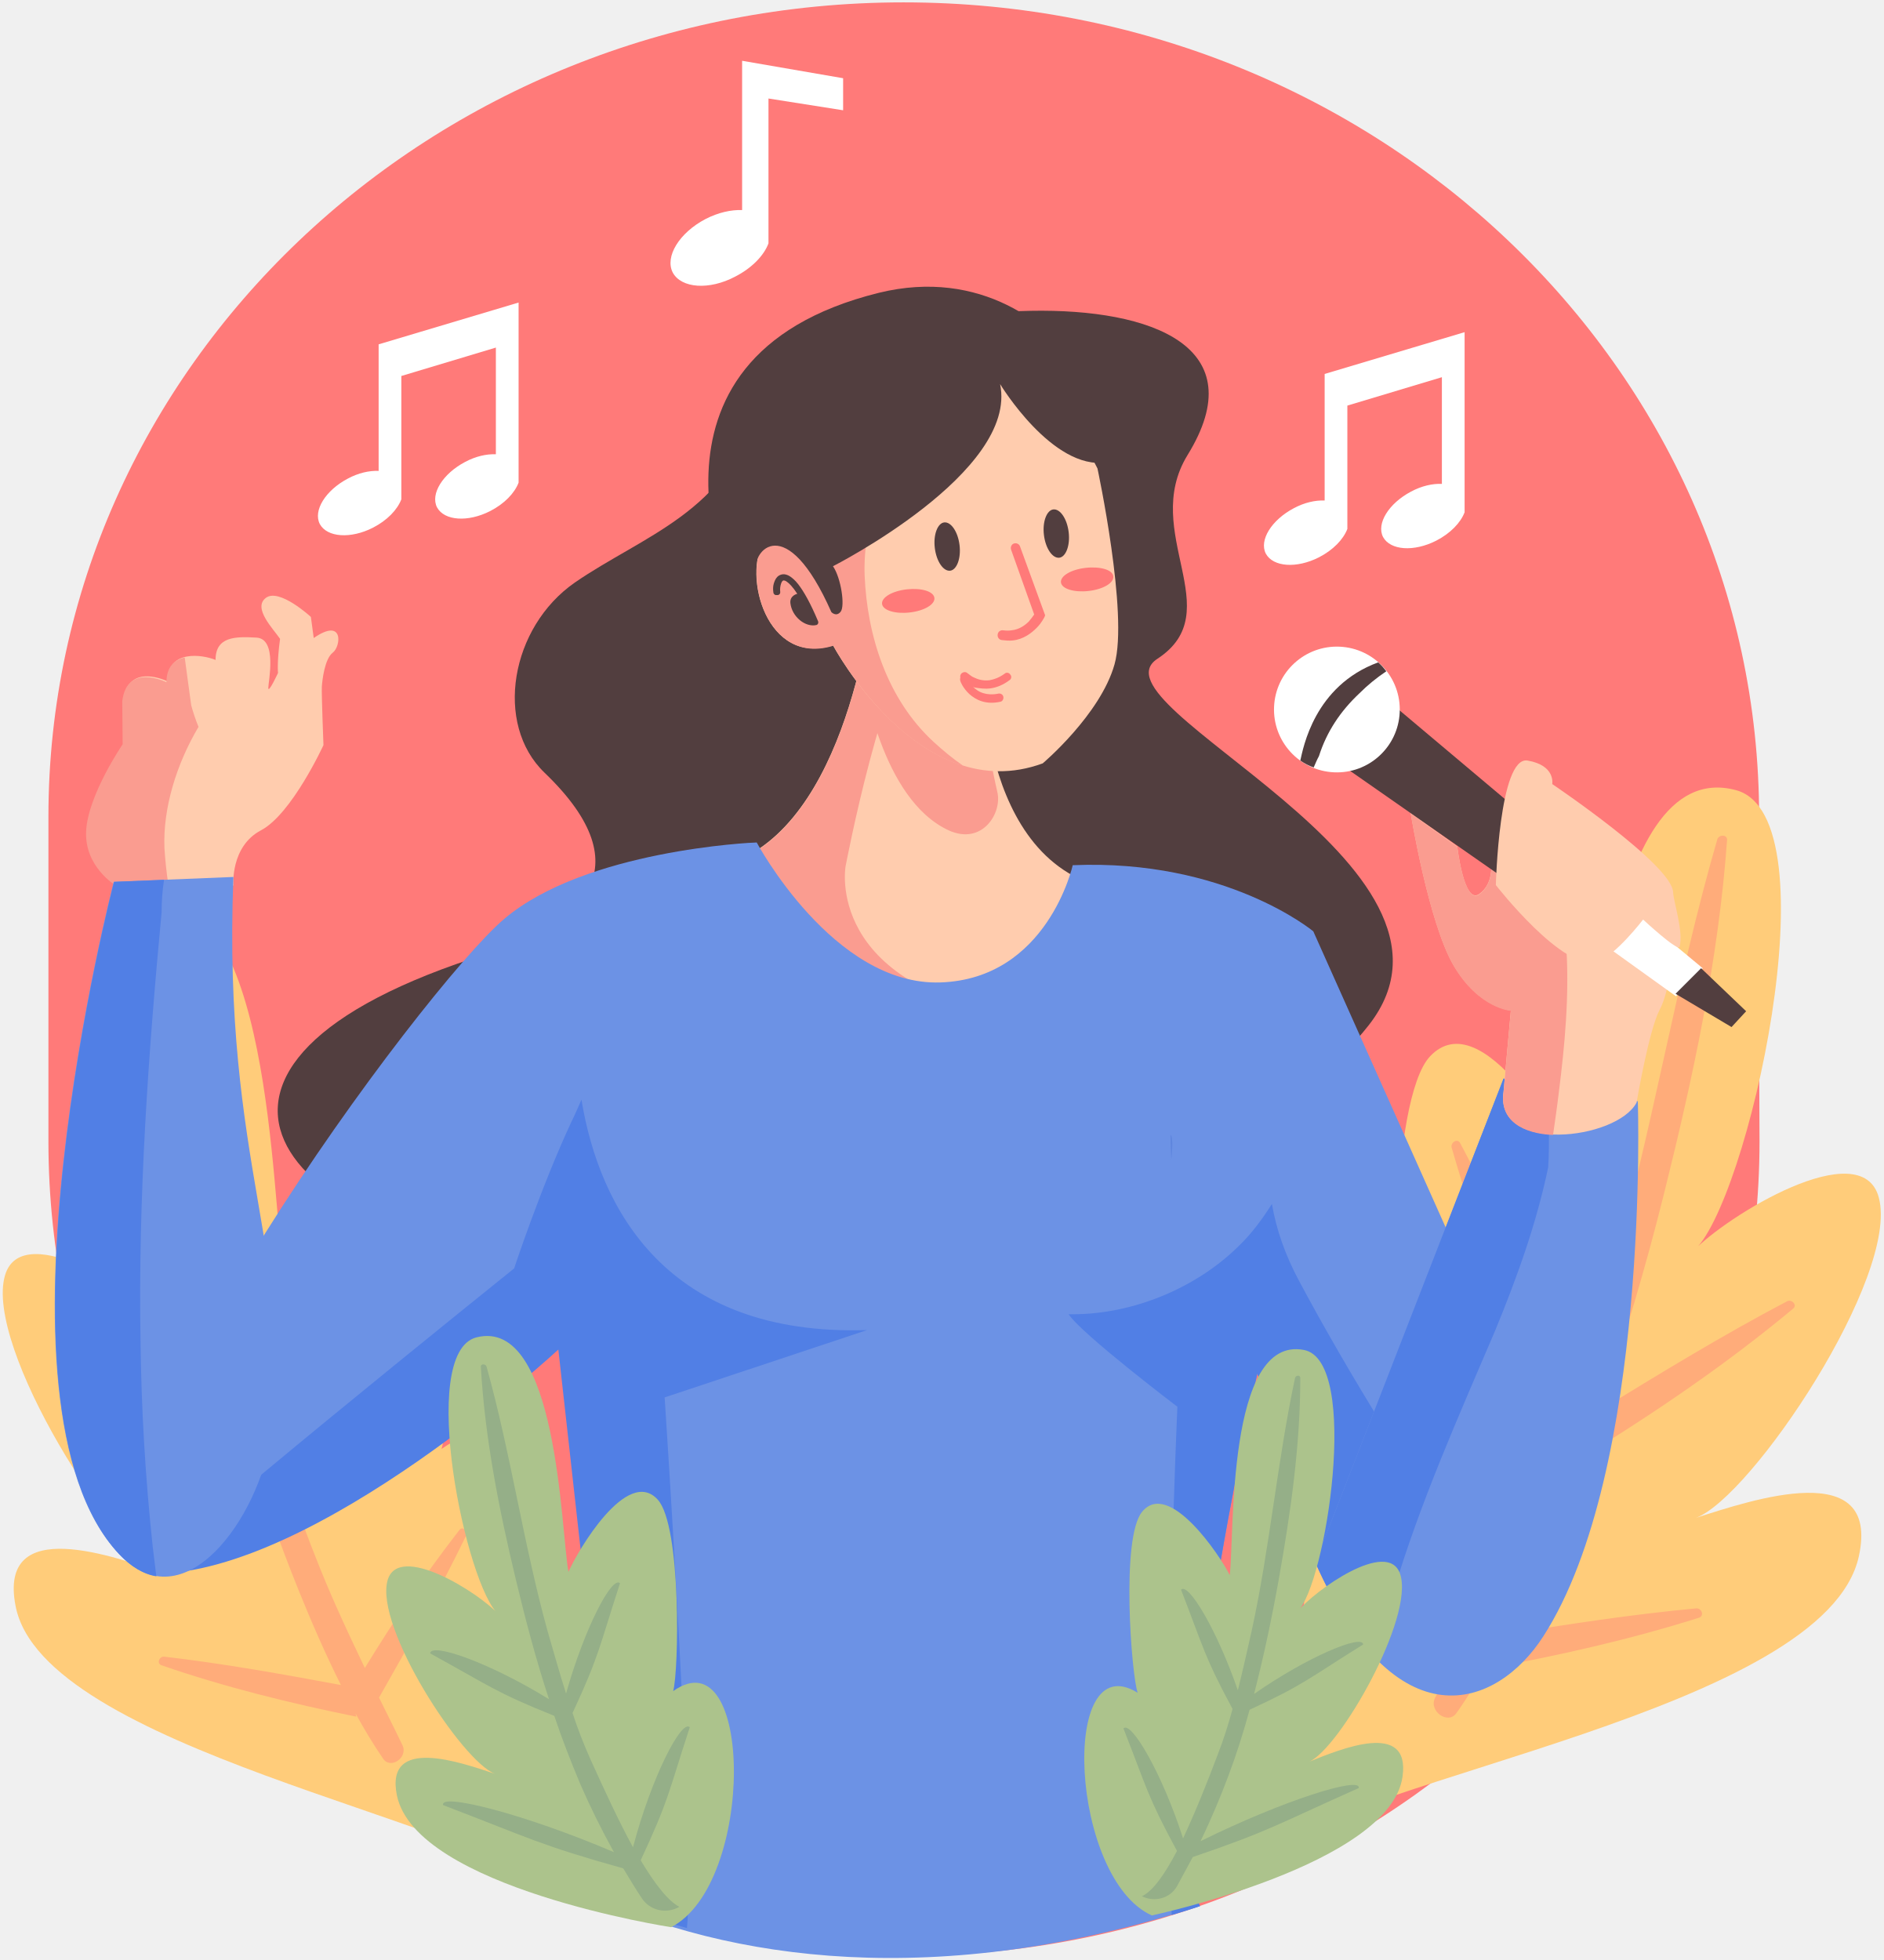
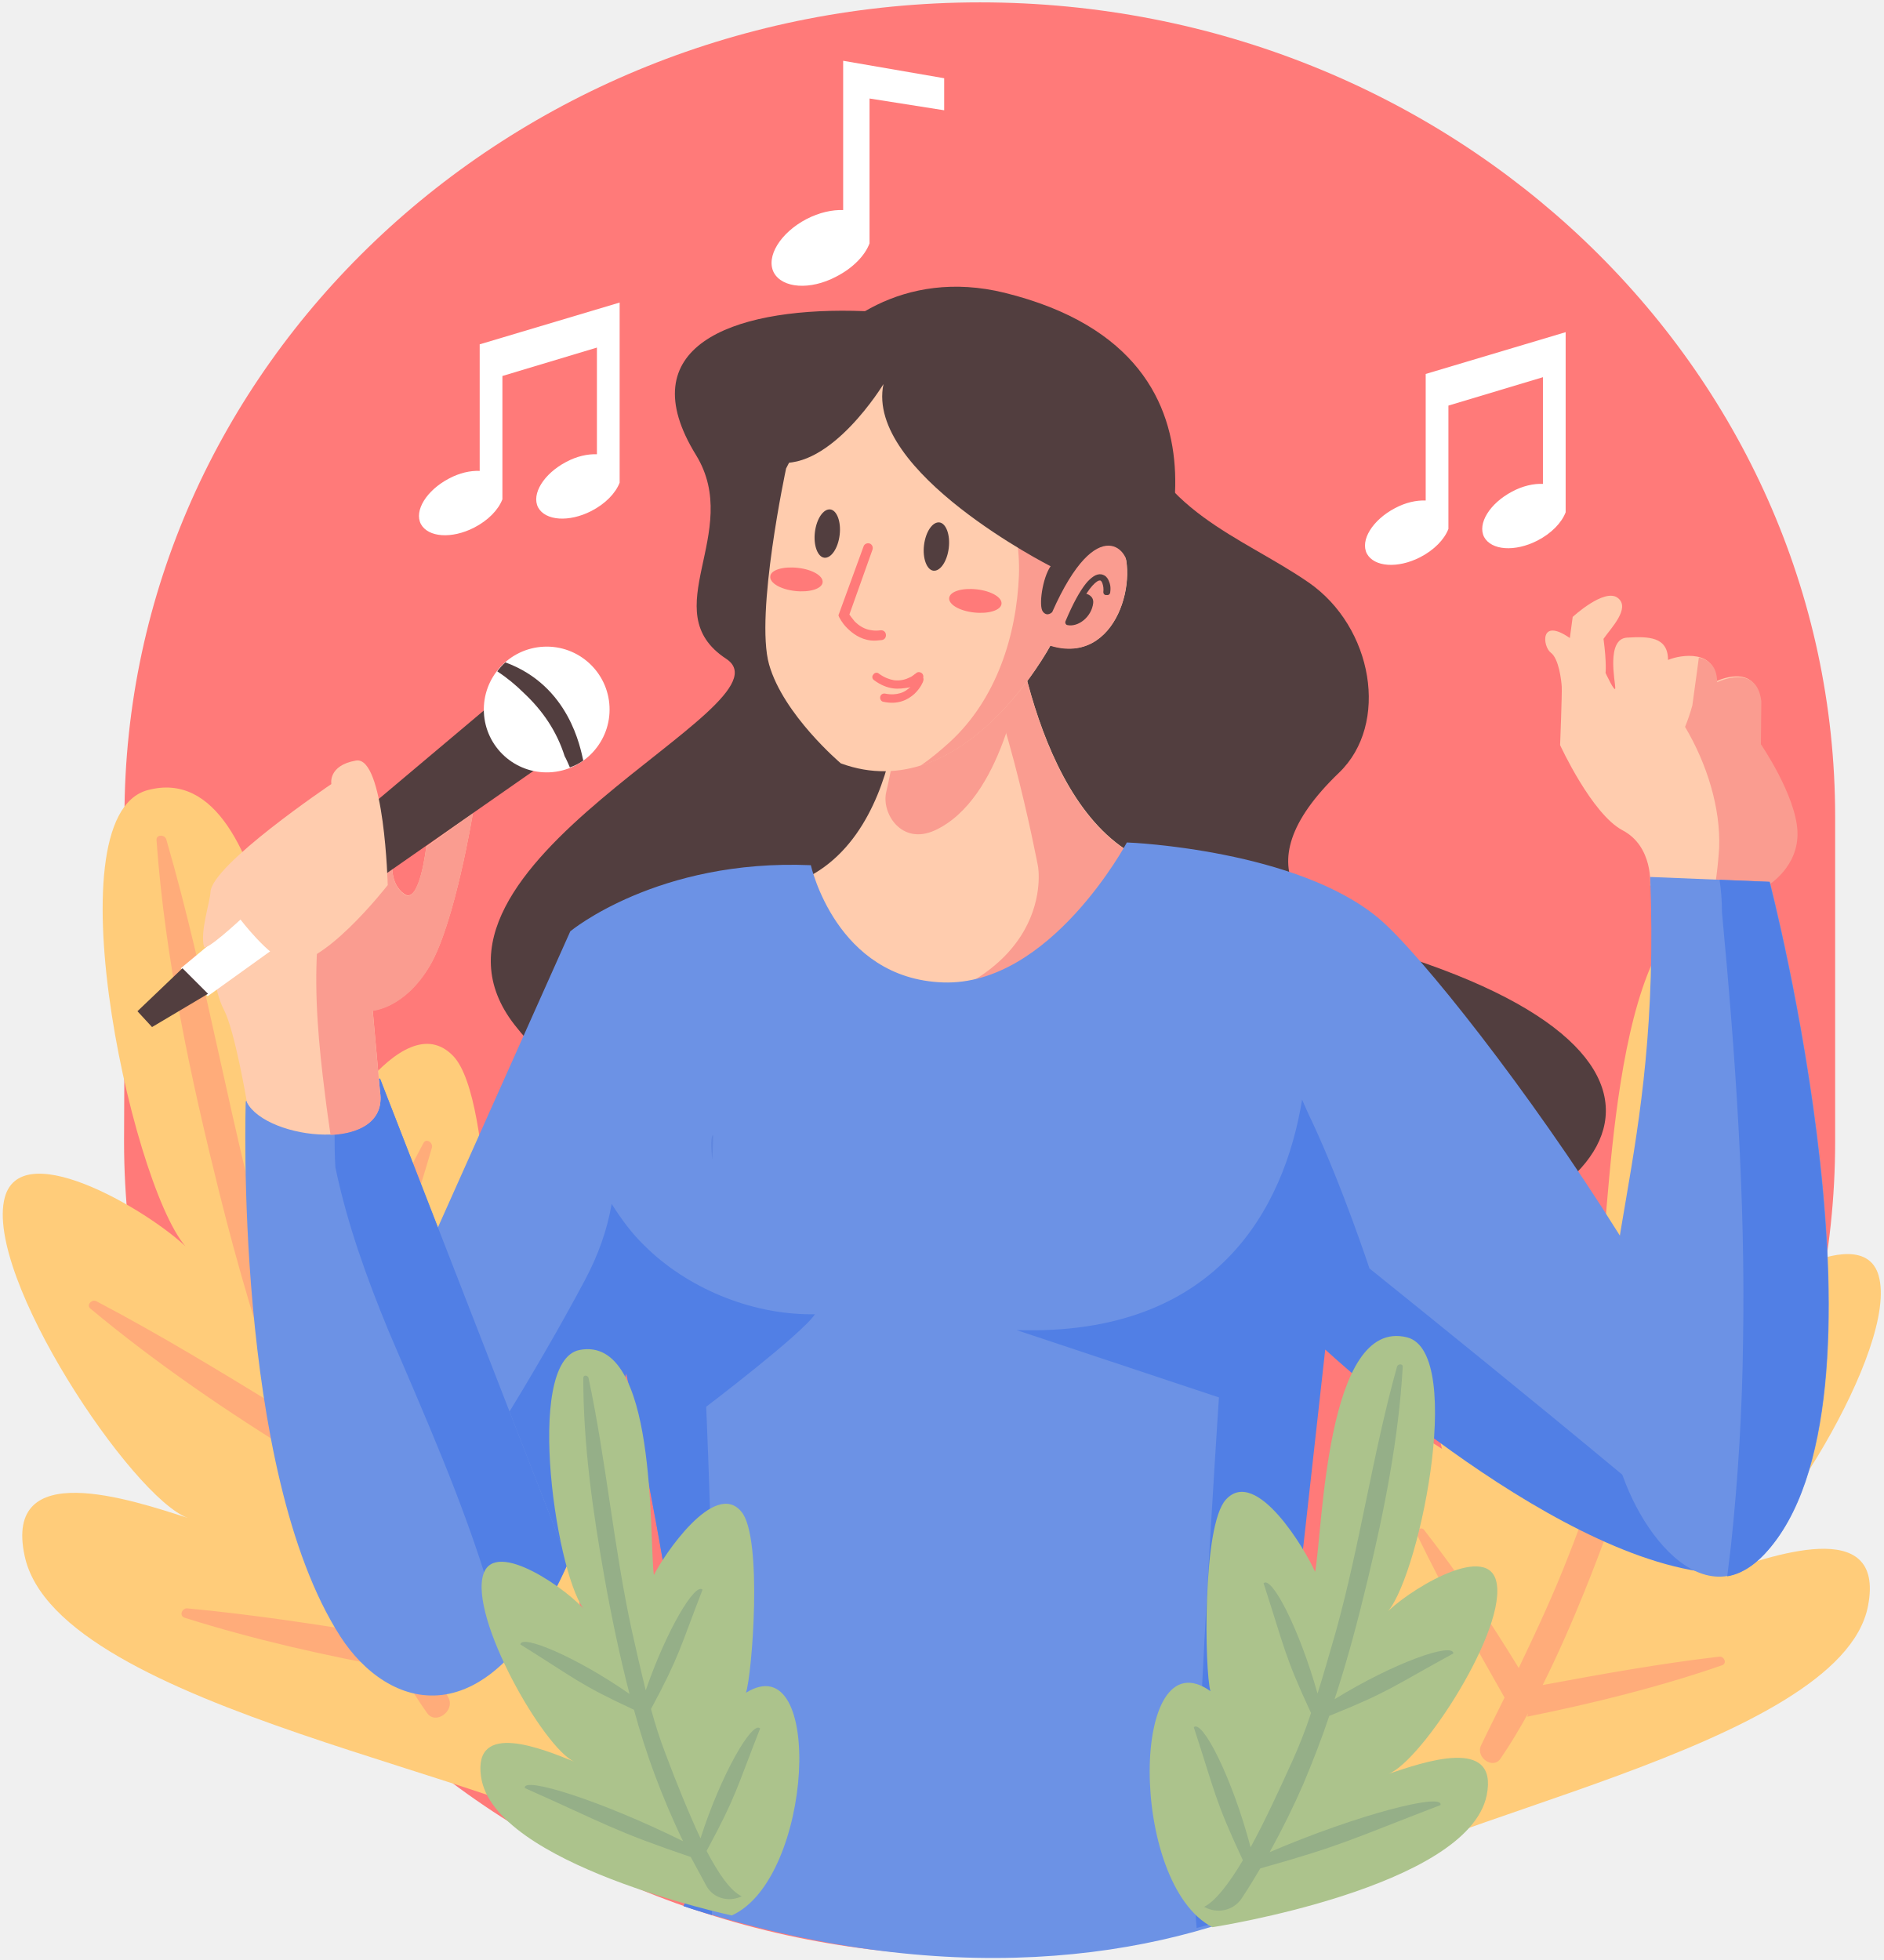
<svg xmlns="http://www.w3.org/2000/svg" width="469" height="488" viewBox="0 0 469 488" fill="none">
-   <path d="M437.973 203.398C437.973 91.388 342.629 0.59 224.964 0.59C107.299 0.59 12.056 91.388 12.056 203.398V284.198C12.056 396.207 107.4 487.006 225.065 487.006C342.73 487.006 438.074 396.207 438.074 284.198C437.973 277.734 437.973 209.761 437.973 203.398Z" fill="#FF7A79" />
-   <path d="M315.763 461.352C337.276 442.465 454.537 425.8 462.819 387.42C468.172 362.675 436.357 373.381 422.217 377.926C436.054 372.876 473.02 317.629 467.768 298.136C463.425 282.077 429.59 302.883 421.51 311.569C434.842 300.762 456.961 203.398 432.216 196.732C398.482 187.642 396.159 276.724 392.725 293.49C389.089 284.804 368.99 249.353 356.062 262.988C345.861 273.795 346.366 334.496 348.689 342.273C315.662 318.538 316.066 371.159 323.843 391.763C331.317 411.458 288.998 463.372 315.763 461.352Z" fill="#FFCC7A" />
-   <path d="M357.274 422.77C359.496 418.528 361.718 414.185 363.94 409.943C356.062 395.298 348.285 380.653 341.417 365.503C340.912 364.392 342.528 362.877 343.336 364.089C352.325 376.108 360.405 388.935 367.98 401.964C373.03 392.066 377.979 381.966 382.322 371.664C383.938 367.826 385.453 363.988 386.867 360.15C378.181 335.405 368.687 310.862 361.415 285.713C361.112 284.501 362.829 283.289 363.536 284.602C374.545 305.105 383.332 326.921 391.008 348.939C394.543 338.94 397.775 328.941 400.704 318.74C411.309 282.481 417.066 245.111 427.57 208.953C427.974 207.741 430.095 207.741 429.994 209.155C427.873 238.748 421.51 268.24 414.339 297.025C409.794 315.306 404.441 333.385 398.28 351.161C413.632 341.768 428.984 332.375 444.942 323.992C446.053 323.386 447.568 324.901 446.457 325.81C430.095 339.445 412.319 351.565 394.038 362.776C391.614 369.139 389.089 375.502 386.362 381.764C382.625 390.248 378.787 398.833 374.343 407.014C390.301 404.388 406.259 401.964 422.318 400.449C423.631 400.348 424.439 402.267 423.025 402.772C405.754 408.226 387.877 412.266 369.899 415.498L370.202 414.589C367.778 418.629 365.354 422.669 362.627 426.507C360.506 429.537 355.658 426.002 357.274 422.77Z" fill="#FFAC7A" />
-   <path d="M137.599 471.048C118.207 453.171 10.642 435.294 3.875 399.843C-0.569 376.916 28.519 387.521 41.447 391.965C28.822 387.016 -4.003 335.405 1.249 317.528C5.592 302.782 36.296 322.679 43.568 330.961C31.448 320.659 13.268 230.567 36.195 225.012C67.404 217.437 67.707 299.449 70.434 314.902C73.969 306.923 93.26 274.704 104.875 287.632C113.965 297.833 112.248 353.585 109.925 360.756C140.831 339.647 139.316 388.026 131.64 406.913C124.368 424.689 162.142 473.573 137.599 471.048Z" fill="#FFCC7A" />
-   <path d="M100.229 434.587C98.31 430.547 96.29 426.608 94.371 422.669C101.946 409.337 109.42 396.005 116.086 382.269C116.591 381.259 115.177 379.845 114.369 380.956C105.885 391.864 98.108 403.378 90.836 415.296C86.392 406.004 82.049 396.712 78.312 387.016C76.898 383.481 75.585 379.946 74.373 376.31C82.857 353.686 92.149 331.365 99.421 308.337C99.724 307.226 98.108 306.115 97.502 307.226C86.897 325.81 78.413 345.707 70.737 365.806C67.707 356.514 64.98 347.222 62.455 337.829C53.567 304.297 49.022 269.654 40.134 236.122C39.831 235.011 37.912 234.91 37.912 236.223C39.225 263.493 44.376 290.864 50.436 317.427C54.274 334.395 58.718 351.161 64.071 367.624C50.133 358.635 36.195 349.646 21.651 341.566C20.641 340.96 19.227 342.374 20.237 343.283C34.983 356.211 51.143 367.725 67.707 378.431C69.828 384.39 72.05 390.248 74.373 396.005C77.605 403.984 81.039 411.862 84.877 419.538C70.232 416.811 55.587 414.185 40.841 412.468C39.73 412.367 38.922 414.084 40.134 414.589C55.89 420.043 72.252 424.083 88.715 427.416C88.614 427.113 88.614 426.911 88.513 426.608C90.634 430.446 92.856 434.183 95.28 437.718C97.098 440.748 101.643 437.617 100.229 434.587Z" fill="#FFAC7A" />
-   <path d="M187.695 102.297C181.837 127.143 159.819 133.506 143.154 145.02C127.095 156.13 122.954 180.269 135.579 192.389C160.93 216.73 143.962 230.365 121.742 237.334C32.155 265.21 70.535 308.438 136.488 313.69C219.308 320.356 309.703 295.005 340.811 255.211C371.919 215.417 270.111 175.724 288.19 164.008C306.168 152.191 283.847 132.597 295.664 113.306C328.893 59.473 194.159 75.027 187.695 102.297Z" fill="#523E3F" />
-   <path d="M237.488 255.817C285.261 251.777 289.099 221.679 289.099 221.679C245.164 226.628 244.962 170.674 244.861 170.674L218.096 141.687C218.096 141.687 214.359 194.308 188.907 211.377L168.808 217.538C168.909 217.74 189.715 259.857 237.488 255.817Z" fill="#FFCCAE" />
-   <path d="M210.521 215.72C210.521 215.72 219.914 166.028 230.115 155.827C230.317 155.625 230.519 155.524 230.62 155.322L218.096 141.788C218.096 141.788 214.359 194.409 188.907 211.478L168.808 217.639C168.808 217.639 189.614 259.857 237.387 255.817C243.447 255.312 248.901 254.403 253.648 253.09C205.168 245.515 210.521 215.72 210.521 215.72Z" fill="#FA9C90" />
-   <path d="M245.265 176.734C244.861 173.098 244.861 170.775 244.861 170.775L218.096 141.788C218.096 141.788 217.389 152.191 214.258 165.321C214.965 169.361 219.409 198.954 236.175 206.731C244.558 210.569 249.608 202.388 248.295 197.136C247.083 191.884 245.669 184.713 245.265 176.734Z" fill="#FA9C90" />
-   <path d="M298.694 474.582C288.089 454.483 313.036 341.969 313.036 341.969L328.186 387.622C328.186 387.622 342.629 399.135 357.981 398.327C373.333 397.519 374.747 338.737 374.747 338.737L326.974 231.879C326.974 231.879 305.259 213.8 267.081 215.416C267.081 215.416 260.819 243.696 234.155 244.605C207.491 245.514 188.402 209.76 188.402 209.76C187.19 209.76 145.78 211.679 125.58 228.748C105.38 245.817 16.096 366.816 38.619 389.137C38.72 389.339 38.821 389.44 38.922 389.642C79.625 389.541 139.72 333.788 139.72 333.788L151.234 437.212L145.982 471.552C181.433 488.217 233.549 495.691 298.694 474.582Z" fill="#6C92E5" />
-   <path d="M323.338 318.74C320.005 312.478 317.783 306.216 316.672 299.752C314.248 303.59 311.622 307.125 308.592 310.054C297.987 320.659 282.13 327.224 267.081 327.224H266.071C269.202 332.072 293.139 350.252 293.139 350.252C293.139 350.252 289.503 431.557 291.725 476.805C294.048 476.098 296.472 475.391 298.795 474.583C288.089 454.484 313.036 341.97 313.036 341.97L328.186 387.622C328.186 387.622 342.629 399.136 357.981 398.328C361.415 398.126 364.142 394.995 366.364 390.349C351.517 366.715 336.468 343.384 323.338 318.74ZM215.874 331.163C165.98 332.779 149.214 300.863 144.77 273.795C143.962 275.613 143.154 277.532 142.245 279.35C134.67 295.611 128.004 315.811 128.004 315.811C128.004 315.811 36.094 389.642 37.912 391.359C38.013 391.561 38.114 391.662 38.215 391.864C78.918 391.763 139.013 336.011 139.013 336.011L150.527 439.435L145.275 471.654C153.052 475.29 161.637 477.411 171.03 480.037C173.05 461.453 165.475 347.929 165.475 347.929L215.874 331.163Z" fill="#517FE5" />
-   <path d="M58.112 220.466C58.112 220.466 57.304 210.77 64.98 206.73C72.656 202.69 80.534 185.52 80.534 185.52C80.534 185.52 80.029 172.592 80.13 170.976C80.231 169.36 80.837 164.007 82.857 162.492C84.877 160.977 85.685 153.604 78.11 158.856L77.403 153.604C77.403 153.604 69.525 146.332 66.192 148.857C62.859 151.382 68.01 156.533 69.727 159.058C68.919 165.118 69.222 167.542 69.222 167.542C69.222 167.542 66.798 172.794 66.798 171.279C66.798 169.764 69.121 159.058 63.869 158.755C58.617 158.452 53.668 158.452 53.668 164.31C50.537 162.997 41.649 161.583 41.75 169.663C41.75 169.663 31.852 164.714 30.741 174.41L30.842 185.116C30.842 185.116 22.257 197.64 21.752 206.629C21.247 215.618 29.125 220.264 29.125 220.264L58.112 220.466Z" fill="#FFCCAE" />
-   <path d="M40.942 211.175C40.538 201.176 43.972 190.167 49.426 180.976C48.719 179.259 48.113 177.441 47.608 175.623C47.103 171.684 46.497 167.745 45.992 163.705C43.467 164.311 41.447 165.927 41.447 169.866C41.447 169.866 31.549 164.917 30.438 174.613L30.539 185.319C30.539 185.319 21.954 197.843 21.449 206.832C20.944 215.821 28.822 220.467 28.822 220.467H41.952C41.447 217.336 41.144 214.205 40.942 211.175Z" fill="#FA9C90" />
-   <path d="M28.317 219.557L58.112 218.345C55.284 290.156 73.868 313.891 67.404 357.826C64.475 377.521 45.992 404.488 29.529 386.813C-5.518 349.443 28.317 219.557 28.317 219.557Z" fill="#6C92E5" />
-   <path d="M38.013 384.996C36.195 368.028 35.185 350.959 34.983 333.789C34.377 298.136 36.902 262.584 40.235 227.133C40.235 224.406 40.437 221.679 40.841 219.053L28.418 219.558C28.418 219.558 -5.417 349.343 29.63 386.915C32.66 390.147 35.791 391.965 38.922 392.47C38.619 389.945 38.316 387.521 38.013 384.996Z" fill="#517FE5" />
-   <path d="M291.422 282.582C291.422 282.986 291.422 285.107 291.624 288.743C292.028 285.107 291.927 282.784 291.422 282.582Z" fill="#2853C3" fill-opacity="0.188" />
-   <path d="M327.479 389.036L374.343 268.543L407.774 274.199C407.774 274.199 410.905 366.008 384.241 407.418C372.525 425.598 347.477 434.284 327.479 389.036Z" fill="#6C92E5" />
-   <path d="M346.972 396.207C353.638 373.886 363.132 352.676 372.222 331.365C377.676 318.134 382.524 304.701 385.453 290.662C385.655 287.632 385.655 284.501 385.655 281.471C385.554 277.734 385.857 274.098 386.564 270.563L374.343 268.543L327.479 389.036C332.327 399.843 337.377 407.62 342.528 412.872C343.841 407.317 345.356 401.762 346.972 396.207Z" fill="#517FE5" />
-   <path d="M374.343 271.775L376.161 251.575C376.161 251.575 368.283 251.07 361.92 240.364C355.658 229.658 351.214 202.388 351.214 202.388L362.829 210.771C362.829 210.771 364.445 225.315 368.283 222.588C372.02 219.962 371.212 214.811 371.212 214.811L396.967 225.82L416.359 236.425C416.359 236.425 415.955 246.222 413.228 251.373C410.501 256.524 407.471 274.502 407.471 274.502C402.522 283.895 372.02 287.329 374.343 271.775Z" fill="#FFCCAE" />
-   <path d="M388.079 272.179C389.594 260.261 390.705 248.242 389.998 236.223C388.988 231.577 388.483 227.032 388.584 222.386L371.212 214.912C371.212 214.912 372.02 219.962 368.283 222.689C364.546 225.315 362.829 210.872 362.829 210.872L351.214 202.489C351.214 202.489 355.658 229.759 361.92 240.465C368.182 251.171 376.161 251.676 376.161 251.676L374.343 271.876C373.232 279.148 379.393 282.279 386.665 282.582C387.17 279.047 387.675 275.613 388.079 272.179Z" fill="#FA9C90" />
-   <path d="M391.109 229.254L416.561 247.535L417.268 248.04L423.934 241.071L398.886 220.265L391.109 229.254Z" fill="white" />
-   <path d="M431.105 255.716L434.741 251.777L423.53 241.071L417.167 247.434L431.105 255.716ZM336.064 191.884L391.816 230.769L400.603 220.77L347.578 176.128C347.578 176.128 336.266 182.895 336.064 191.884Z" fill="#523E3F" />
-   <path d="M348.487 177.356C348.877 168.719 342.19 161.402 333.553 161.012C324.916 160.623 317.598 167.31 317.209 175.947C316.82 184.584 323.506 191.902 332.144 192.291C340.781 192.68 348.098 185.994 348.487 177.356Z" fill="white" />
-   <path d="M343.134 164.917C327.176 170.775 324.449 186.329 323.742 189.359C324.752 190.066 325.863 190.672 327.075 191.076C327.479 190.167 327.883 189.157 328.388 188.248C330.307 182.188 333.741 177.037 338.488 172.593C340.508 170.573 342.73 168.755 345.154 167.139C344.548 166.331 343.942 165.624 343.134 164.917Z" fill="#523E3F" />
-   <path d="M207.39 160.675C207.39 160.675 229.004 201.277 259.607 190.066C259.607 190.066 273.949 177.946 277.484 165.422C281.019 152.898 273.242 116.639 273.242 116.639C273.242 116.639 260.011 89.671 244.659 89.066C219.611 88.055 195.068 126.84 190.22 134.718C184.867 143.202 190.826 165.927 207.39 160.675Z" fill="#FFCCAE" />
-   <path d="M232.438 184.713C220.924 174.108 215.874 158.352 215.268 143.202C215.167 139.97 215.369 136.637 215.975 133.304C215.874 119.063 223.348 103.105 233.145 93.308C234.256 92.197 235.468 91.086 236.781 89.975C214.662 95.833 194.563 127.648 190.22 134.718C184.968 143.303 190.826 165.927 207.491 160.776C207.491 160.776 220.116 184.612 239.811 190.672C237.185 188.854 234.761 186.834 232.438 184.713Z" fill="#FA9C90" />
-   <path d="M218.803 72.906C244.255 66.644 261.93 81.087 268.192 91.288C274.656 101.994 275.464 115.124 275.464 115.124C262.031 117.144 249.002 95.631 249.002 95.631C253.547 117.548 207.39 140.98 207.39 140.98C209.41 143.909 210.42 150.878 209.309 152.292C208.198 153.706 206.986 152.393 206.986 152.393C195.674 126.84 187.089 137.142 188.2 142.495L183.15 150.373C183.251 150.373 153.153 89.167 218.803 72.906ZM266.071 132.496C266.475 135.829 265.364 138.657 263.748 138.859C262.031 139.061 260.314 136.536 259.91 133.203C259.506 129.87 260.617 127.042 262.233 126.84C263.95 126.638 265.667 129.163 266.071 132.496Z" fill="#523E3F" />
-   <path d="M238.902 135.728C239.306 139.061 238.195 141.889 236.579 142.091C234.862 142.293 233.145 139.768 232.741 136.435C232.337 133.102 233.448 130.274 235.064 130.072C236.781 129.87 238.498 132.395 238.902 135.728Z" fill="#523E3F" />
-   <path d="M253.951 136.031C253.749 135.425 253.042 135.122 252.436 135.324C251.83 135.526 251.527 136.233 251.729 136.839L257.486 152.999C257.183 153.403 256.779 154.009 256.173 154.716C255.163 155.726 253.749 156.736 251.83 156.938C251.224 157.039 250.517 157.039 249.81 156.938C249.103 156.837 248.497 157.241 248.396 157.948C248.295 158.655 248.699 159.261 249.406 159.362C250.315 159.463 251.224 159.564 252.133 159.463C254.86 159.16 256.779 157.645 258.092 156.332C259.405 155.019 259.91 153.807 260.011 153.706L260.213 153.201L253.951 136.031ZM232.64 148.858C232.842 150.474 230.115 152.09 226.479 152.494C222.944 152.898 219.813 151.989 219.611 150.373C219.409 148.757 222.136 147.141 225.772 146.737C229.408 146.333 232.438 147.242 232.64 148.858ZM277.181 143.505C277.383 145.121 274.656 146.737 271.02 147.141C267.485 147.545 264.354 146.636 264.152 145.02C263.95 143.404 266.677 141.788 270.313 141.384C273.949 140.98 277.08 141.889 277.181 143.505Z" fill="#FF7A79" />
-   <path d="M194.26 147.443C194.159 146.635 194.26 145.928 194.462 145.322C194.563 145.019 194.664 144.817 194.765 144.716C194.866 144.615 194.967 144.514 195.068 144.514C195.169 144.514 195.472 144.514 195.876 144.817C196.482 145.221 197.391 146.13 198.502 147.847C198.502 147.847 196.583 148.251 196.785 150.17C197.189 153.604 200.522 156.23 203.249 155.624C203.653 155.523 203.855 155.018 203.653 154.614C201.734 150.069 200.118 147.241 198.704 145.423C197.997 144.514 197.29 143.908 196.684 143.504C196.078 143.1 195.371 142.898 194.765 142.999C194.26 143.1 193.856 143.302 193.553 143.605C193.048 144.11 192.846 144.716 192.644 145.322C192.442 146.029 192.442 146.736 192.543 147.443C192.543 147.847 192.947 148.251 193.351 148.15C193.957 148.251 194.26 147.847 194.26 147.443Z" fill="#523E3F" />
-   <path d="M246.679 171.381C248.093 171.179 249.709 170.573 251.325 169.361C251.83 169.058 251.931 168.351 251.527 167.947C251.224 167.442 250.517 167.341 250.113 167.745C248.699 168.755 247.487 169.159 246.376 169.361C244.76 169.563 243.447 169.159 242.437 168.654C241.932 168.452 241.629 168.149 241.326 167.947C241.225 167.846 241.124 167.745 241.023 167.745L240.922 167.644C240.518 167.24 239.912 167.24 239.407 167.644C239.104 167.947 239.003 168.351 239.104 168.755C239.003 168.957 239.003 169.26 239.104 169.563C239.104 169.664 239.71 171.28 241.326 172.795C242.134 173.502 243.144 174.209 244.457 174.613C245.77 175.017 247.285 175.118 249.103 174.714C249.608 174.613 249.911 174.007 249.81 173.502C249.709 172.896 249.103 172.593 248.598 172.694C247.083 172.997 245.871 172.896 244.861 172.593C243.75 172.29 242.841 171.583 242.235 170.977C242.336 171.078 242.538 171.078 242.639 171.179C243.952 171.381 245.265 171.583 246.679 171.381Z" fill="#FF7A79" />
-   <path d="M372.424 220.366C372.424 220.366 373.232 188.247 380.302 189.358C387.372 190.57 386.463 195.216 386.463 195.216C386.463 195.216 416.46 215.416 416.561 222.183C416.662 224.506 419.187 231.981 418.177 235.718C417.773 237.031 409.087 228.951 409.087 228.951C409.087 228.951 402.219 237.939 397.674 239.454C389.392 242.181 372.424 220.366 372.424 220.366Z" fill="#FFCCAE" />
-   <path d="M286.776 476.906C286.776 476.906 346.063 464.28 349.194 442.363C351.214 428.223 333.741 435.496 325.964 438.627C333.539 435.294 352.224 402.671 348.588 391.864C345.558 382.976 327.277 396.005 323.035 401.257C330.105 394.591 338.791 338.839 324.651 336.112C305.259 332.375 307.38 382.673 306.168 392.167C303.845 387.42 291.018 368.23 284.352 376.411C278.999 382.875 281.726 417.114 283.241 421.457C263.647 409.337 266.475 467.816 286.776 476.906Z" fill="#ACC38C" />
-   <path d="M293.038 460.846C285.564 447.009 285.665 445.494 279.706 430.344C281.625 428.324 289.402 441.656 294.553 457.715C297.482 451.453 300.512 443.979 303.239 436.707C304.653 433.071 305.865 429.233 306.875 425.496C299.805 412.366 299.805 410.649 294.048 395.802C295.866 393.883 303.037 405.902 308.188 420.85C309.4 416.002 310.511 411.053 311.622 406.104C316.167 385.298 317.985 363.987 322.429 343.08C322.631 342.373 323.742 342.272 323.742 343.08C323.742 359.846 321.318 376.713 318.389 393.176C316.672 402.771 314.652 412.366 312.228 421.759C325.56 412.467 339.195 406.811 339.397 409.437C325.762 417.921 324.853 419.335 311.117 425.698C309.602 431.253 307.885 436.707 305.865 442.06C303.946 447.211 301.623 452.766 298.896 458.422C319.5 448.221 338.993 442.161 338.286 445.191C318.086 454.18 316.268 455.796 296.977 462.361L293.038 469.633C291.321 472.663 287.483 473.673 284.352 472.158H284.251C287.079 470.845 290.008 466.603 293.038 460.846Z" fill="#95AF88" />
-   <path d="M167.091 479.834C167.091 479.834 103.562 470.037 98.815 447.009C95.785 432.061 114.773 438.828 123.257 441.656C114.975 438.525 93.26 405.094 96.492 393.479C99.219 383.884 119.318 396.61 124.166 401.963C116.187 395.398 103.764 336.818 118.611 332.98C138.912 327.829 139.619 381.258 141.538 391.358C143.76 386.207 156.183 364.997 163.758 373.38C169.717 379.945 169.01 416.305 167.596 421.052C187.594 406.912 188.099 469.027 167.091 479.834Z" fill="#ACC38C" />
-   <path d="M159.516 463.17C166.586 448.02 166.384 446.404 171.737 430.042C169.616 428.022 162.142 442.667 157.597 459.938C154.062 453.474 150.527 445.798 147.093 438.223C145.376 434.385 143.861 430.547 142.548 426.507C149.214 412.165 149.113 410.347 154.365 394.187C152.345 392.268 145.477 405.499 140.932 421.659C139.316 416.609 137.902 411.458 136.387 406.307C130.327 384.491 127.196 361.968 121.136 340.253C120.934 339.546 119.621 339.445 119.722 340.354C120.732 358.13 124.267 375.906 128.408 393.177C130.832 403.277 133.458 413.276 136.69 423.073C121.944 413.983 107.299 408.832 107.097 411.66C122.045 419.841 123.156 421.255 138.003 427.214C139.922 432.971 142.144 438.627 144.467 444.182C146.79 449.535 149.618 455.292 152.85 461.15C130.428 451.555 109.319 446.303 110.329 449.434C132.246 457.817 134.266 459.332 155.173 465.19C156.688 467.715 158.203 470.24 159.819 472.664C161.839 475.694 165.879 476.603 169.111 474.785H169.212C166.485 473.472 163.051 469.129 159.516 463.17Z" fill="#95AF88" />
-   <path d="M94.27 85.733V117.245C91.947 117.144 89.22 117.75 86.594 119.164C81.039 122.093 77.908 127.143 79.625 130.476C81.443 133.809 87.301 134.213 92.856 131.385C96.391 129.567 98.916 126.941 99.926 124.315V93.611L123.459 86.54V113.104C121.136 113.003 118.409 113.609 115.783 115.023C110.228 117.952 107.097 123.002 108.814 126.335C110.632 129.668 116.49 130.072 122.045 127.244C125.58 125.426 128.105 122.8 129.115 120.174V75.329L94.27 85.733ZM329.802 93.106V124.618C327.479 124.517 324.752 125.123 322.126 126.537C316.571 129.466 313.44 134.516 315.157 137.849C316.975 141.182 322.833 141.586 328.388 138.758C331.923 136.94 334.448 134.314 335.458 131.688V100.984L358.991 93.913V120.477C356.668 120.376 353.941 120.982 351.315 122.396C345.76 125.325 342.629 130.375 344.346 133.708C346.164 137.041 352.022 137.445 357.577 134.617C361.112 132.799 363.637 130.173 364.647 127.547V82.703L329.802 93.106ZM209.915 19.477L184.766 15.133V52.301C182.039 52.2 178.807 52.907 175.676 54.523C169.111 57.958 165.475 63.916 167.495 67.856C169.616 71.794 176.585 72.299 183.049 68.865C187.19 66.745 190.22 63.614 191.331 60.584V24.526L209.915 27.456V19.477Z" fill="white" />
+   <path d="M30.987 203.398C30.987 91.388 126.331 0.59 243.996 0.59C361.661 0.59 456.904 91.388 456.904 203.398V284.198C456.904 396.207 361.56 487.006 243.895 487.006C126.23 487.006 30.886 396.207 30.886 284.198C30.987 277.734 30.987 209.761 30.987 203.398Z" fill="#FF7A79" />
+   <path d="M153.197 461.352C131.684 442.465 14.424 425.8 6.141 387.42C0.788 362.675 32.603 373.381 46.743 377.926C32.907 372.876 -4.059 317.629 1.192 298.136C5.535 282.077 39.37 302.883 47.45 311.569C34.118 300.762 11.999 203.398 36.745 196.732C70.478 187.642 72.802 276.724 76.236 293.49C79.871 284.804 99.971 249.353 112.899 262.988C123.1 273.795 122.594 334.496 120.271 342.273C153.298 318.538 152.894 371.159 145.117 391.763C137.643 411.458 179.962 463.372 153.197 461.352Z" fill="#FFCC7A" />
+   <path d="M111.686 422.77C109.464 418.528 107.242 414.185 105.02 409.943C112.898 395.298 120.675 380.653 127.543 365.503C128.048 364.392 126.432 362.877 125.624 364.089C116.635 376.108 108.555 388.935 100.98 401.964C95.93 392.066 90.981 381.966 86.638 371.664C85.022 367.826 83.507 363.988 82.093 360.15C90.779 335.405 100.273 310.862 107.545 285.713C107.848 284.501 106.131 283.289 105.424 284.602C94.415 305.105 85.628 326.921 77.952 348.939C74.417 338.94 71.185 328.941 68.256 318.74C57.651 282.481 51.894 245.111 41.39 208.953C40.986 207.741 38.865 207.741 38.966 209.155C41.087 238.748 47.45 268.24 54.621 297.025C59.166 315.306 64.519 333.385 70.68 351.161C55.328 341.768 39.976 332.375 24.018 323.992C22.907 323.386 21.392 324.901 22.503 325.81C38.865 339.445 56.641 351.565 74.922 362.776C77.346 369.139 79.871 375.502 82.598 381.764C86.335 390.248 90.173 398.833 94.617 407.014C78.659 404.388 62.701 401.964 46.642 400.449C45.329 400.348 44.521 402.267 45.935 402.772C63.206 408.226 81.083 412.266 99.061 415.498L98.758 414.589C101.182 418.629 103.606 422.669 106.333 426.507C108.454 429.537 113.302 426.002 111.686 422.77Z" fill="#FFAC7A" />
+   <path d="M331.361 471.048C350.753 453.171 458.318 435.294 465.085 399.843C469.529 376.916 440.441 387.521 427.513 391.965C440.138 387.016 472.963 335.405 467.711 317.528C463.368 302.782 432.664 322.679 425.392 330.961C437.512 320.659 455.692 230.567 432.765 225.012C401.556 217.437 401.253 299.449 398.526 314.902C394.991 306.923 375.7 274.704 364.085 287.632C354.995 297.833 356.712 353.585 359.035 360.756C328.129 339.647 329.644 388.026 337.32 406.913C344.592 424.689 306.818 473.573 331.361 471.048Z" fill="#FFCC7A" />
+   <path d="M368.732 434.587C370.651 430.547 372.671 426.608 374.59 422.669C367.015 409.337 359.541 396.005 352.875 382.269C352.37 381.259 353.784 379.845 354.592 380.956C363.076 391.864 370.853 403.378 378.125 415.296C382.569 406.004 386.912 396.712 390.649 387.016C392.063 383.481 393.376 379.946 394.588 376.31C386.104 353.686 376.812 331.365 369.54 308.337C369.237 307.226 370.853 306.115 371.459 307.226C382.064 325.81 390.548 345.707 398.224 365.806C401.254 356.514 403.981 347.222 406.506 337.829C415.394 304.297 419.939 269.654 428.827 236.122C429.13 235.011 431.049 234.91 431.049 236.223C429.736 263.493 424.585 290.864 418.525 317.427C414.687 334.395 410.243 351.161 404.89 367.624C418.828 358.635 432.766 349.646 447.31 341.566C448.32 340.96 449.734 342.374 448.724 343.283C433.978 356.211 417.818 367.725 401.254 378.431C399.133 384.39 396.911 390.248 394.588 396.005C391.356 403.984 387.922 411.862 384.084 419.538C398.729 416.811 413.374 414.185 428.12 412.468C429.231 412.367 430.039 414.084 428.827 414.589C413.071 420.043 396.709 424.083 380.246 427.416C380.347 427.113 380.347 426.911 380.448 426.608C378.327 430.446 376.105 434.183 373.681 437.718C371.863 440.748 367.318 437.617 368.732 434.587Z" fill="#FFAC7A" />
+   <path d="M281.265 102.297C287.123 127.143 309.141 133.506 325.806 145.02C341.865 156.13 346.006 180.269 333.381 192.389C308.03 216.73 324.998 230.365 347.218 237.334C436.805 265.21 398.425 308.438 332.472 313.69C249.652 320.356 159.257 295.005 128.149 255.211C97.041 215.417 198.849 175.724 180.77 164.008C162.792 152.191 185.113 132.597 173.296 113.306C140.067 59.473 274.801 75.027 281.265 102.297Z" fill="#523E3F" />
+   <path d="M231.472 255.817C183.699 251.777 179.861 221.679 179.861 221.679C223.796 226.628 223.998 170.674 224.099 170.674L250.864 141.687C250.864 141.687 254.601 194.308 280.053 211.377L300.152 217.538C300.051 217.74 279.245 259.857 231.472 255.817Z" fill="#FFCCAE" />
+   <path d="M258.439 215.72C258.439 215.72 249.046 166.028 238.845 155.827C238.643 155.625 238.441 155.524 238.34 155.322L250.864 141.788C250.864 141.788 254.601 194.409 280.053 211.478L300.152 217.639C300.152 217.639 279.346 259.857 231.573 255.817C225.513 255.312 220.059 254.403 215.312 253.09C263.792 245.515 258.439 215.72 258.439 215.72Z" fill="#FA9C90" />
+   <path d="M223.695 176.734C224.099 173.098 224.099 170.775 224.099 170.775L250.864 141.788C250.864 141.788 251.571 152.191 254.702 165.321C253.995 169.361 249.551 198.954 232.785 206.731C224.402 210.569 219.352 202.388 220.665 197.136C221.877 191.884 223.291 184.713 223.695 176.734Z" fill="#FA9C90" />
+   <path d="M170.266 474.582C180.871 454.483 155.924 341.969 155.924 341.969L140.774 387.622C140.774 387.622 126.331 399.135 110.979 398.327C95.627 397.519 94.213 338.737 94.213 338.737L141.986 231.879C141.986 231.879 163.701 213.8 201.879 215.416C201.879 215.416 208.141 243.696 234.805 244.605C261.469 245.514 280.558 209.76 280.558 209.76C281.77 209.76 323.18 211.679 343.38 228.748C363.58 245.817 452.864 366.816 430.341 389.137C430.24 389.339 430.139 389.44 430.038 389.642C389.335 389.541 329.24 333.788 329.24 333.788L317.726 437.212L322.978 471.552C287.527 488.217 235.411 495.691 170.266 474.582Z" fill="#6C92E5" />
+   <path d="M145.622 318.74C148.955 312.478 151.177 306.216 152.288 299.752C154.712 303.59 157.338 307.125 160.368 310.054C170.973 320.659 186.83 327.224 201.879 327.224H202.889C199.758 332.072 175.821 350.252 175.821 350.252C175.821 350.252 179.457 431.557 177.235 476.805C174.912 476.098 172.488 475.391 170.165 474.583C180.871 454.484 155.924 341.97 155.924 341.97L140.774 387.622C140.774 387.622 126.331 399.136 110.979 398.328C107.545 398.126 104.818 394.995 102.596 390.349C117.443 366.715 132.492 343.384 145.622 318.74ZM253.086 331.163C302.98 332.779 319.746 300.863 324.19 273.795C324.998 275.613 325.806 277.532 326.715 279.35C334.29 295.611 340.956 315.811 340.956 315.811C340.956 315.811 432.866 389.642 431.048 391.359C430.947 391.561 430.846 391.662 430.745 391.864C390.042 391.763 329.947 336.011 329.947 336.011L318.433 439.435L323.685 471.654C315.908 475.29 307.323 477.411 297.93 480.037C295.91 461.453 303.485 347.929 303.485 347.929L253.086 331.163Z" fill="#517FE5" />
+   <path d="M410.848 220.466C410.848 220.466 411.656 210.77 403.98 206.73C396.304 202.69 388.426 185.52 388.426 185.52C388.426 185.52 388.931 172.592 388.83 170.976C388.729 169.36 388.123 164.007 386.103 162.492C384.083 160.977 383.275 153.604 390.85 158.856L391.557 153.604C391.557 153.604 399.435 146.332 402.768 148.857C406.101 151.382 400.95 156.533 399.233 159.058C400.041 165.118 399.738 167.542 399.738 167.542C399.738 167.542 402.162 172.794 402.162 171.279C402.162 169.764 399.839 159.058 405.091 158.755C410.343 158.452 415.292 158.452 415.292 164.31C418.423 162.997 427.311 161.583 427.21 169.663C427.21 169.663 437.108 164.714 438.219 174.41L438.118 185.116C438.118 185.116 446.703 197.64 447.208 206.629C447.713 215.618 439.835 220.264 439.835 220.264L410.848 220.466Z" fill="#FFCCAE" />
+   <path d="M428.018 211.175C428.422 201.176 424.988 190.167 419.534 180.976C420.241 179.259 420.847 177.441 421.352 175.623C421.857 171.684 422.463 167.745 422.968 163.705C425.493 164.311 427.513 165.927 427.513 169.866C427.513 169.866 437.411 164.917 438.522 174.613L438.421 185.319C438.421 185.319 447.006 197.843 447.511 206.832C448.016 215.821 440.138 220.467 440.138 220.467H427.008C427.513 217.336 427.816 214.205 428.018 211.175Z" fill="#FA9C90" />
+   <path d="M440.643 219.557L410.848 218.345C413.676 290.156 395.092 313.891 401.556 357.826C404.485 377.521 422.968 404.488 439.431 386.813C474.478 349.443 440.643 219.557 440.643 219.557Z" fill="#6C92E5" />
+   <path d="M430.947 384.996C432.765 368.028 433.775 350.959 433.977 333.789C434.583 298.136 432.058 262.584 428.725 227.133C428.725 224.406 428.523 221.679 428.119 219.053L440.542 219.558C440.542 219.558 474.377 349.343 439.33 386.915C436.3 390.147 433.169 391.965 430.038 392.47C430.341 389.945 430.644 387.521 430.947 384.996Z" fill="#517FE5" />
+   <path d="M177.539 282.582C177.539 282.986 177.539 285.107 177.337 288.743C176.933 285.107 177.034 282.784 177.539 282.582Z" fill="#2853C3" fill-opacity="0.188" />
+   <path d="M141.481 389.036L94.618 268.543L61.186 274.199C61.186 274.199 58.056 366.008 84.719 407.418C96.436 425.598 121.483 434.284 141.481 389.036Z" fill="#6C92E5" />
+   <path d="M121.988 396.207C115.322 373.886 105.828 352.676 96.739 331.365C91.284 318.134 86.436 304.701 83.507 290.662C83.305 287.632 83.305 284.501 83.305 281.471C83.406 277.734 83.103 274.098 82.396 270.563L94.618 268.543L141.481 389.036C136.633 399.843 131.583 407.62 126.432 412.872C125.119 407.317 123.604 401.762 121.988 396.207Z" fill="#517FE5" />
+   <path d="M94.617 271.775L92.799 251.575C92.799 251.575 100.677 251.07 107.04 240.364C113.302 229.658 117.746 202.388 117.746 202.388L106.131 210.771C106.131 210.771 104.515 225.315 100.677 222.588C96.94 219.962 97.748 214.811 97.748 214.811L71.993 225.82L52.601 236.425C52.601 236.425 53.005 246.222 55.732 251.373C58.459 256.524 61.489 274.502 61.489 274.502C66.438 283.895 96.94 287.329 94.617 271.775Z" fill="#FFCCAE" />
+   <path d="M80.881 272.179C79.366 260.261 78.255 248.242 78.962 236.223C79.972 231.577 80.477 227.032 80.376 222.386L97.748 214.912C97.748 214.912 96.94 219.962 100.677 222.689C104.414 225.315 106.131 210.872 106.131 210.872L117.746 202.489C117.746 202.489 113.302 229.759 107.04 240.465C100.778 251.171 92.799 251.676 92.799 251.676L94.617 271.876C95.728 279.148 89.567 282.279 82.295 282.582C81.79 279.047 81.285 275.613 80.881 272.179Z" fill="#FA9C90" />
+   <path d="M77.851 229.254L52.399 247.535L51.692 248.04L45.026 241.071L70.074 220.265L77.851 229.254Z" fill="white" />
+   <path d="M37.855 255.716L34.219 251.777L45.43 241.071L51.793 247.434L37.855 255.716ZM132.896 191.884L77.144 230.769L68.357 220.77L121.382 176.128C121.382 176.128 132.694 182.895 132.896 191.884Z" fill="#523E3F" />
+   <path d="M120.474 177.356C120.084 168.719 126.771 161.402 135.408 161.012C144.045 160.623 151.363 167.31 151.752 175.947C152.141 184.584 145.455 191.902 136.817 192.291C128.18 192.68 120.863 185.994 120.474 177.356Z" fill="white" />
+   <path d="M125.826 164.917C141.784 170.775 144.512 186.329 145.219 189.359C144.209 190.066 143.097 190.672 141.885 191.076C141.481 190.167 141.077 189.157 140.572 188.248C138.653 182.188 135.219 177.037 130.472 172.593C128.452 170.573 126.23 168.755 123.806 167.139C124.412 166.331 125.018 165.624 125.826 164.917Z" fill="#523E3F" />
+   <path d="M261.57 160.675C261.57 160.675 239.956 201.277 209.353 190.066C209.353 190.066 195.011 177.946 191.476 165.422C187.941 152.898 195.718 116.639 195.718 116.639C195.718 116.639 208.949 89.671 224.301 89.066C249.349 88.055 273.892 126.84 278.74 134.718C284.093 143.202 278.134 165.927 261.57 160.675Z" fill="#FFCCAE" />
+   <path d="M236.522 184.713C248.036 174.108 253.086 158.352 253.692 143.202C253.793 139.97 253.591 136.637 252.985 133.304C253.086 119.063 245.612 103.105 235.815 93.308C234.704 92.197 233.492 91.086 232.179 89.975C254.298 95.833 274.397 127.648 278.74 134.718C283.992 143.303 278.134 165.927 261.469 160.776C261.469 160.776 248.844 184.612 229.149 190.672C231.775 188.854 234.199 186.834 236.522 184.713Z" fill="#FA9C90" />
+   <path d="M250.157 72.906C224.705 66.644 207.03 81.087 200.768 91.288C194.304 101.994 193.496 115.124 193.496 115.124C206.929 117.144 219.958 95.631 219.958 95.631C215.413 117.548 261.57 140.98 261.57 140.98C259.55 143.909 258.54 150.878 259.651 152.292C260.762 153.706 261.974 152.393 261.974 152.393C273.286 126.84 281.871 137.142 280.76 142.495L285.81 150.373C285.709 150.373 315.807 89.167 250.157 72.906ZM202.889 132.496C202.485 135.829 203.596 138.657 205.212 138.859C206.929 139.061 208.646 136.536 209.05 133.203C209.454 129.87 208.343 127.042 206.727 126.84C205.01 126.638 203.293 129.163 202.889 132.496Z" fill="#523E3F" />
+   <path d="M230.058 135.728C229.654 139.061 230.765 141.889 232.381 142.091C234.098 142.293 235.815 139.768 236.219 136.435C236.623 133.102 235.512 130.274 233.896 130.072C232.179 129.87 230.462 132.395 230.058 135.728Z" fill="#523E3F" />
+   <path d="M215.009 136.031C215.211 135.425 215.918 135.122 216.524 135.324C217.13 135.526 217.433 136.233 217.231 136.839L211.474 152.999C211.777 153.403 212.181 154.009 212.787 154.716C213.797 155.726 215.211 156.736 217.13 156.938C217.736 157.039 218.443 157.039 219.15 156.938C219.857 156.837 220.463 157.241 220.564 157.948C220.665 158.655 220.261 159.261 219.554 159.362C218.645 159.463 217.736 159.564 216.827 159.463C214.1 159.16 212.181 157.645 210.868 156.332C209.555 155.019 209.05 153.807 208.949 153.706L208.747 153.201L215.009 136.031ZM236.32 148.858C236.118 150.474 238.845 152.09 242.481 152.494C246.016 152.898 249.147 151.989 249.349 150.373C249.551 148.757 246.824 147.141 243.188 146.737C239.552 146.333 236.522 147.242 236.32 148.858ZM191.779 143.505C191.577 145.121 194.304 146.737 197.94 147.141C201.475 147.545 204.606 146.636 204.808 145.02C205.01 143.404 202.283 141.788 198.647 141.384C195.011 140.98 191.88 141.889 191.779 143.505Z" fill="#FF7A79" />
+   <path d="M274.7 147.443C274.801 146.635 274.7 145.928 274.498 145.322C274.397 145.019 274.296 144.817 274.195 144.716C274.094 144.615 273.993 144.514 273.892 144.514C273.791 144.514 273.488 144.514 273.084 144.817C272.478 145.221 271.569 146.13 270.458 147.847C270.458 147.847 272.377 148.251 272.175 150.17C271.771 153.604 268.438 156.23 265.711 155.624C265.307 155.523 265.105 155.018 265.307 154.614C267.226 150.069 268.842 147.241 270.256 145.423C270.963 144.514 271.67 143.908 272.276 143.504C272.882 143.1 273.589 142.898 274.195 142.999C274.7 143.1 275.104 143.302 275.407 143.605C275.912 144.11 276.114 144.716 276.316 145.322C276.518 146.029 276.518 146.736 276.417 147.443C276.417 147.847 276.013 148.251 275.609 148.15C275.003 148.251 274.7 147.847 274.7 147.443Z" fill="#523E3F" />
+   <path d="M222.281 171.381C220.867 171.179 219.251 170.573 217.635 169.361C217.13 169.058 217.029 168.351 217.433 167.947C217.736 167.442 218.443 167.341 218.847 167.745C220.261 168.755 221.473 169.159 222.584 169.361C224.2 169.563 225.513 169.159 226.523 168.654C227.028 168.452 227.331 168.149 227.634 167.947C227.735 167.846 227.836 167.745 227.937 167.745L228.038 167.644C228.442 167.24 229.048 167.24 229.553 167.644C229.856 167.947 229.957 168.351 229.856 168.755C229.957 168.957 229.957 169.26 229.856 169.563C229.856 169.664 229.25 171.28 227.634 172.795C226.826 173.502 225.816 174.209 224.503 174.613C223.19 175.017 221.675 175.118 219.857 174.714C219.352 174.613 219.049 174.007 219.15 173.502C219.251 172.896 219.857 172.593 220.362 172.694C221.877 172.997 223.089 172.896 224.099 172.593C225.21 172.29 226.119 171.583 226.725 170.977C226.624 171.078 226.422 171.078 226.321 171.179C225.008 171.381 223.695 171.583 222.281 171.381Z" fill="#FF7A79" />
+   <path d="M96.536 220.366C96.536 220.366 95.728 188.247 88.658 189.358C81.588 190.57 82.497 195.216 82.497 195.216C82.497 195.216 52.5 215.416 52.399 222.183C52.298 224.506 49.773 231.981 50.783 235.718C51.187 237.031 59.873 228.951 59.873 228.951C59.873 228.951 66.741 237.939 71.286 239.454C79.568 242.181 96.536 220.366 96.536 220.366Z" fill="#FFCCAE" />
+   <path d="M182.184 476.906C182.184 476.906 122.897 464.28 119.766 442.363C117.746 428.223 135.219 435.496 142.996 438.627C135.421 435.294 116.736 402.671 120.372 391.864C123.402 382.976 141.683 396.005 145.925 401.257C138.855 394.591 130.169 338.839 144.309 336.112C163.701 332.375 161.58 382.673 162.792 392.167C165.115 387.42 177.942 368.23 184.608 376.411C189.961 382.875 187.234 417.114 185.719 421.457C205.313 409.337 202.485 467.816 182.184 476.906Z" fill="#ACC38C" />
+   <path d="M175.922 460.846C183.396 447.009 183.295 445.494 189.254 430.344C187.335 428.324 179.558 441.656 174.407 457.715C171.478 451.453 168.448 443.979 165.721 436.707C164.307 433.071 163.095 429.233 162.085 425.496C169.155 412.366 169.155 410.649 174.912 395.802C173.094 393.883 165.923 405.902 160.772 420.85C159.56 416.002 158.449 411.053 157.338 406.104C152.793 385.298 150.975 363.987 146.531 343.08C146.329 342.373 145.218 342.272 145.218 343.08C145.218 359.846 147.642 376.713 150.571 393.176C152.288 402.771 154.308 412.366 156.732 421.759C143.4 412.467 129.765 406.811 129.563 409.437C143.198 417.921 144.107 419.335 157.843 425.698C159.358 431.253 161.075 436.707 163.095 442.06C165.014 447.211 167.337 452.766 170.064 458.422C149.46 448.221 129.967 442.161 130.674 445.191C150.874 454.18 152.692 455.796 171.983 462.361L175.922 469.633C177.639 472.663 181.477 473.673 184.608 472.158H184.709C181.881 470.845 178.952 466.603 175.922 460.846Z" fill="#95AF88" />
+   <path d="M301.869 479.834C301.869 479.834 365.398 470.037 370.145 447.009C373.175 432.061 354.187 438.828 345.703 441.656C353.985 438.525 375.7 405.094 372.468 393.479C369.741 383.884 349.642 396.61 344.794 401.963C352.773 395.398 365.196 336.818 350.349 332.98C330.048 327.829 329.341 381.258 327.422 391.358C325.2 386.207 312.777 364.997 305.202 373.38C299.243 379.945 299.95 416.305 301.364 421.052C281.366 406.912 280.861 469.027 301.869 479.834Z" fill="#ACC38C" />
+   <path d="M309.444 463.17C302.374 448.02 302.576 446.404 297.223 430.042C299.344 428.022 306.818 442.667 311.363 459.938C314.898 453.474 318.433 445.798 321.867 438.223C323.584 434.385 325.099 430.547 326.412 426.507C319.746 412.165 319.847 410.347 314.595 394.187C316.615 392.268 323.483 405.499 328.028 421.659C329.644 416.609 331.058 411.458 332.573 406.307C338.633 384.491 341.764 361.968 347.824 340.253C348.026 339.546 349.339 339.445 349.238 340.354C348.228 358.13 344.693 375.906 340.552 393.177C338.128 403.277 335.502 413.276 332.27 423.073C347.016 413.983 361.661 408.832 361.863 411.66C346.915 419.841 345.804 421.255 330.957 427.214C329.038 432.971 326.816 438.627 324.493 444.182C322.17 449.535 319.342 455.292 316.11 461.15C338.532 451.555 359.641 446.303 358.631 449.434C336.714 457.817 334.694 459.332 313.787 465.19C312.272 467.715 310.757 470.24 309.141 472.664C307.121 475.694 303.081 476.603 299.849 474.785H299.748C302.475 473.472 305.909 469.129 309.444 463.17Z" fill="#95AF88" />
+   <path d="M119.429 85.733V117.245C117.106 117.144 114.379 117.75 111.753 119.164C106.198 122.093 103.067 127.143 104.784 130.476C106.602 133.809 112.46 134.213 118.015 131.385C121.55 129.567 124.075 126.941 125.085 124.315V93.611L148.618 86.54V113.104C146.295 113.003 143.568 113.609 140.942 115.023C135.387 117.952 132.256 123.002 133.973 126.335C135.791 129.668 141.649 130.072 147.204 127.244C150.739 125.426 153.264 122.8 154.274 120.174V75.329L119.429 85.733ZM354.961 93.106V124.618C352.638 124.517 349.911 125.123 347.285 126.537C341.73 129.466 338.599 134.516 340.316 137.849C342.134 141.182 347.992 141.586 353.547 138.758C357.082 136.94 359.607 134.314 360.617 131.688V100.984L384.15 93.913V120.477C381.827 120.376 379.1 120.982 376.474 122.396C370.919 125.325 367.788 130.375 369.505 133.708C371.323 137.041 377.181 137.445 382.736 134.617C386.271 132.799 388.796 130.173 389.806 127.547V82.703L354.961 93.106ZM235.074 19.477L209.925 15.133V52.301C207.198 52.2 203.966 52.907 200.835 54.523C194.27 57.958 190.634 63.916 192.654 67.856C194.775 71.794 201.744 72.299 208.208 68.865C212.349 66.745 215.379 63.614 216.49 60.584V24.526L235.074 27.456V19.477Z" fill="white" />
</svg>
